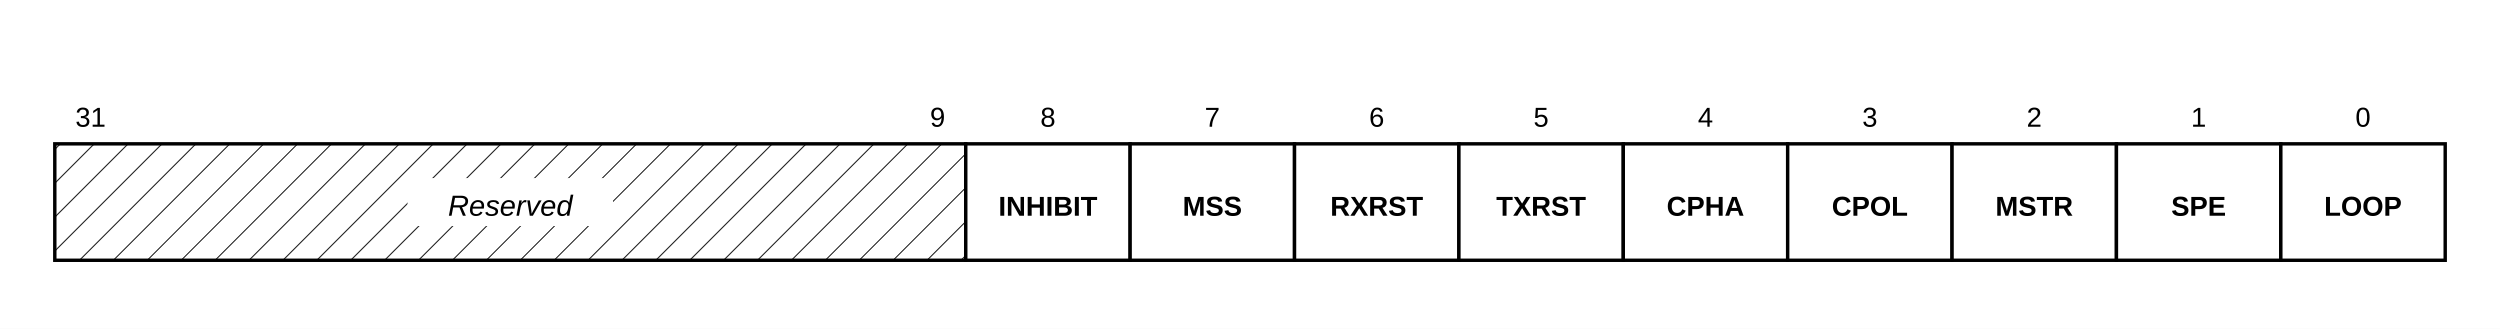
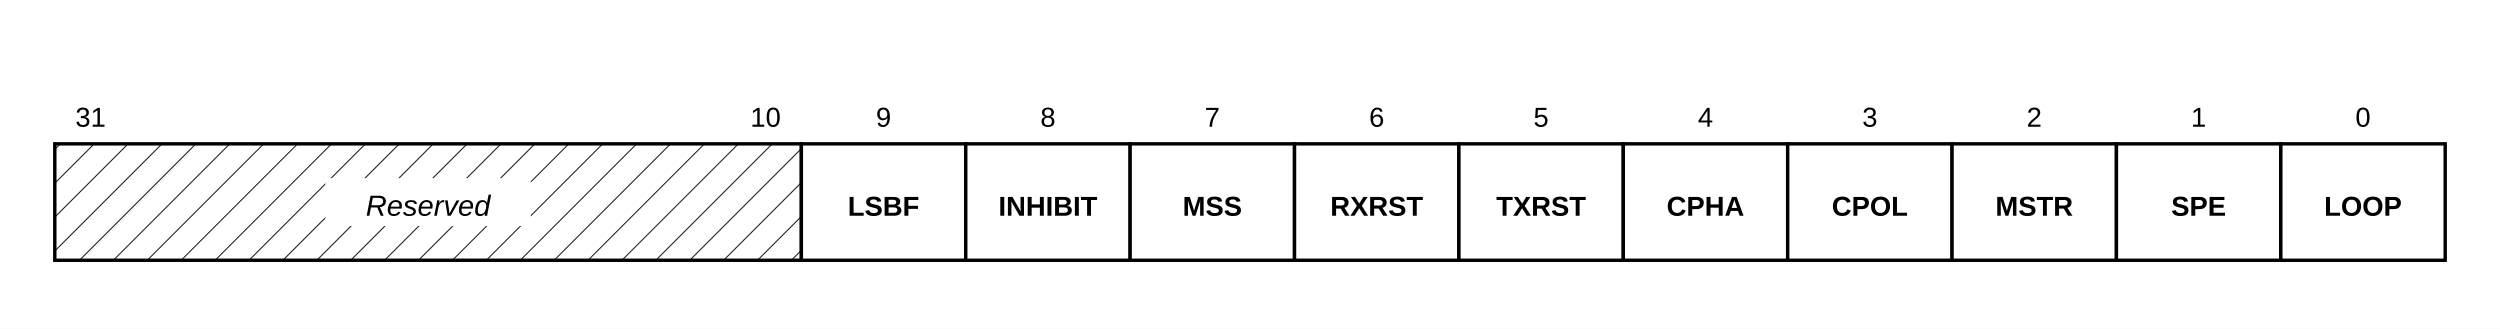
<svg xmlns="http://www.w3.org/2000/svg" viewBox="0 0 730 96" font-family="Liberation Sans, Helvetica, Arial, sans-serif" fill="black">
  <rect x="0" y="0" width="730" height="96" fill="white" />
  <defs>
    <pattern id="rsv" width="7" height="7" patternUnits="userSpaceOnUse" patternTransform="rotate(45)">
      <line x1="0" y1="0" x2="0" y2="7" stroke="black" stroke-width="0.5" />
    </pattern>
  </defs>
  <style>
    .cell { fill:white; stroke:black; stroke-width:1; }
    .bit  { font-size:8px; }
    .fld  { font-size:8px; font-weight:bold; }
    .rsvt { font-size:8.5px; font-style:italic; }
  </style>
-   <rect class="cell" x="16" y="42" width="266" height="34" />
-   <rect x="16" y="42" width="266" height="34" fill="url(#rsv)" stroke="none" />
-   <rect x="119" y="52" width="60" height="14" fill="white" />
-   <text class="rsvt" x="149" y="63" text-anchor="middle">Reserved</text>
+   <rect class="cell" x="16" y="42" width="218" height="34" />
+   <rect x="16" y="42" width="218" height="34" fill="url(#rsv)" stroke="none" />
+   <rect x="95" y="52" width="60" height="14" fill="white" />
+   <text class="rsvt" x="125" y="63" text-anchor="middle">Reserved</text>
  <text class="bit" x="22" y="37" text-anchor="start">31</text>
-   <text class="bit" x="276" y="37" text-anchor="end">9</text>
+   <text class="bit" x="228" y="37" text-anchor="end">10</text>
+   <rect class="cell" x="234" y="42" width="48" height="34" />
+   <text class="bit" x="258" y="37" text-anchor="middle">9</text>
+   <text class="fld" x="258" y="63" text-anchor="middle">LSBF</text>
  <rect class="cell" x="282" y="42" width="48" height="34" />
  <text class="bit" x="306" y="37" text-anchor="middle">8</text>
  <text class="fld" x="306" y="63" text-anchor="middle">INHIBIT</text>
  <rect class="cell" x="330" y="42" width="48" height="34" />
  <text class="bit" x="354" y="37" text-anchor="middle">7</text>
  <text class="fld" x="354" y="63" text-anchor="middle">MSS</text>
  <rect class="cell" x="378" y="42" width="48" height="34" />
  <text class="bit" x="402" y="37" text-anchor="middle">6</text>
  <text class="fld" x="402" y="63" text-anchor="middle">RXRST</text>
  <rect class="cell" x="426" y="42" width="48" height="34" />
  <text class="bit" x="450" y="37" text-anchor="middle">5</text>
  <text class="fld" x="450" y="63" text-anchor="middle">TXRST</text>
  <rect class="cell" x="474" y="42" width="48" height="34" />
  <text class="bit" x="498" y="37" text-anchor="middle">4</text>
  <text class="fld" x="498" y="63" text-anchor="middle">CPHA</text>
  <rect class="cell" x="522" y="42" width="48" height="34" />
  <text class="bit" x="546" y="37" text-anchor="middle">3</text>
  <text class="fld" x="546" y="63" text-anchor="middle">CPOL</text>
  <rect class="cell" x="570" y="42" width="48" height="34" />
  <text class="bit" x="594" y="37" text-anchor="middle">2</text>
  <text class="fld" x="594" y="63" text-anchor="middle">MSTR</text>
  <rect class="cell" x="618" y="42" width="48" height="34" />
  <text class="bit" x="642" y="37" text-anchor="middle">1</text>
  <text class="fld" x="642" y="63" text-anchor="middle">SPE</text>
  <rect class="cell" x="666" y="42" width="48" height="34" />
  <text class="bit" x="690" y="37" text-anchor="middle">0</text>
  <text class="fld" x="690" y="63" text-anchor="middle">LOOP</text>
</svg>
